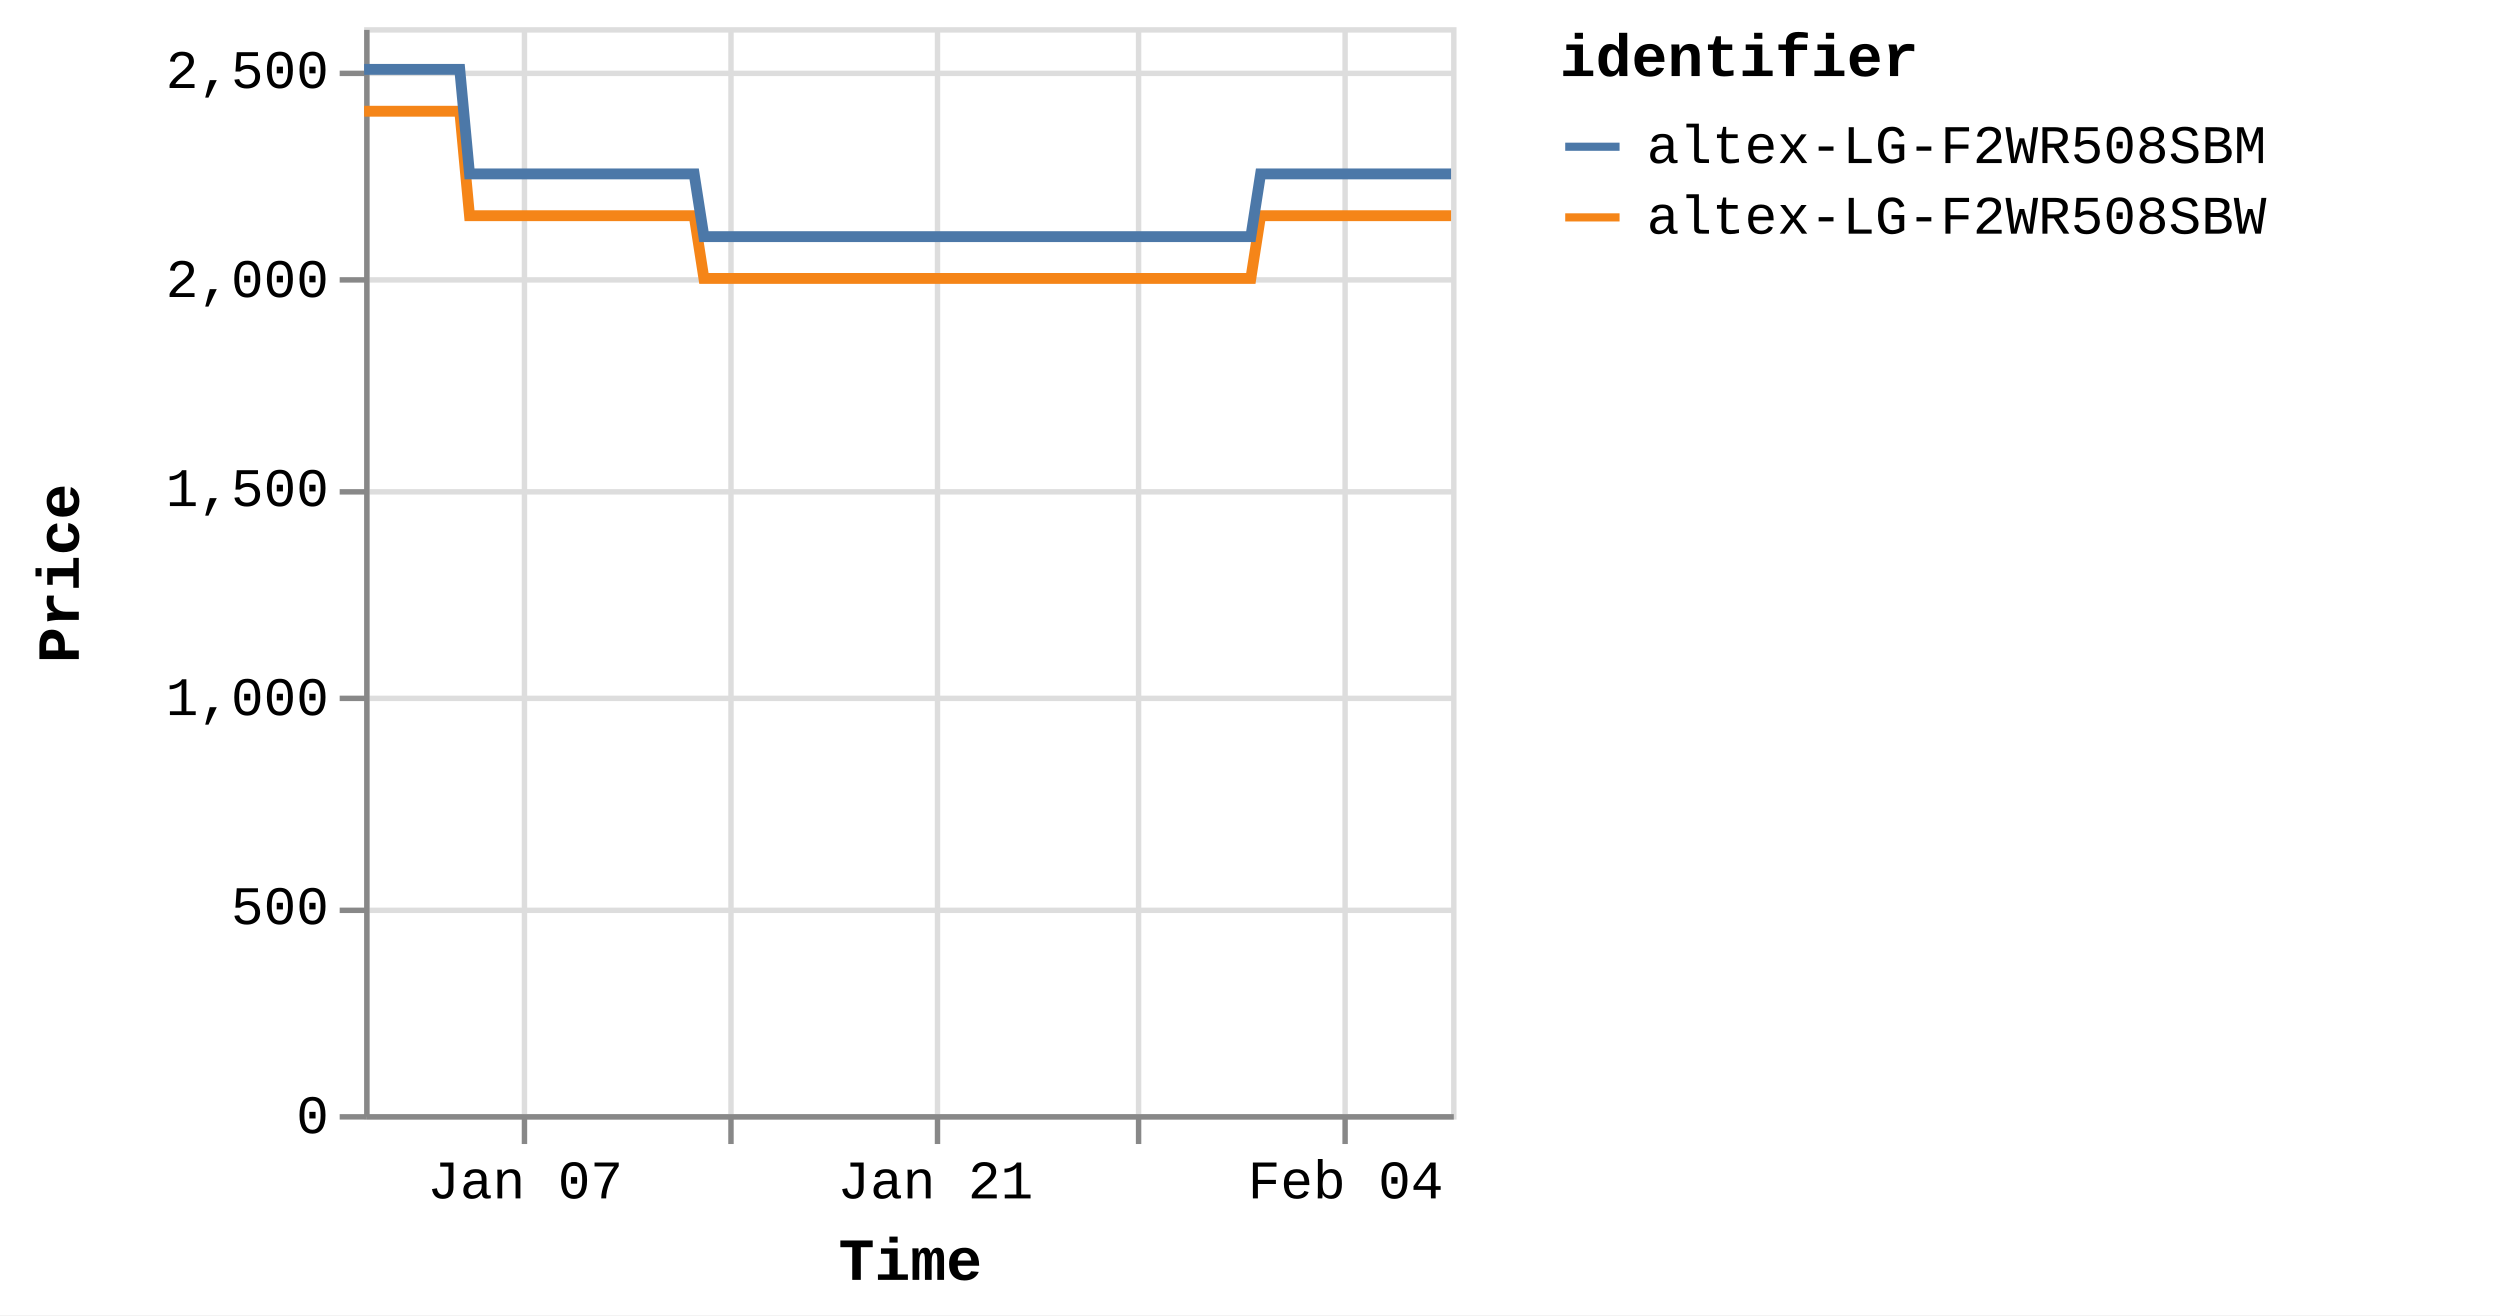
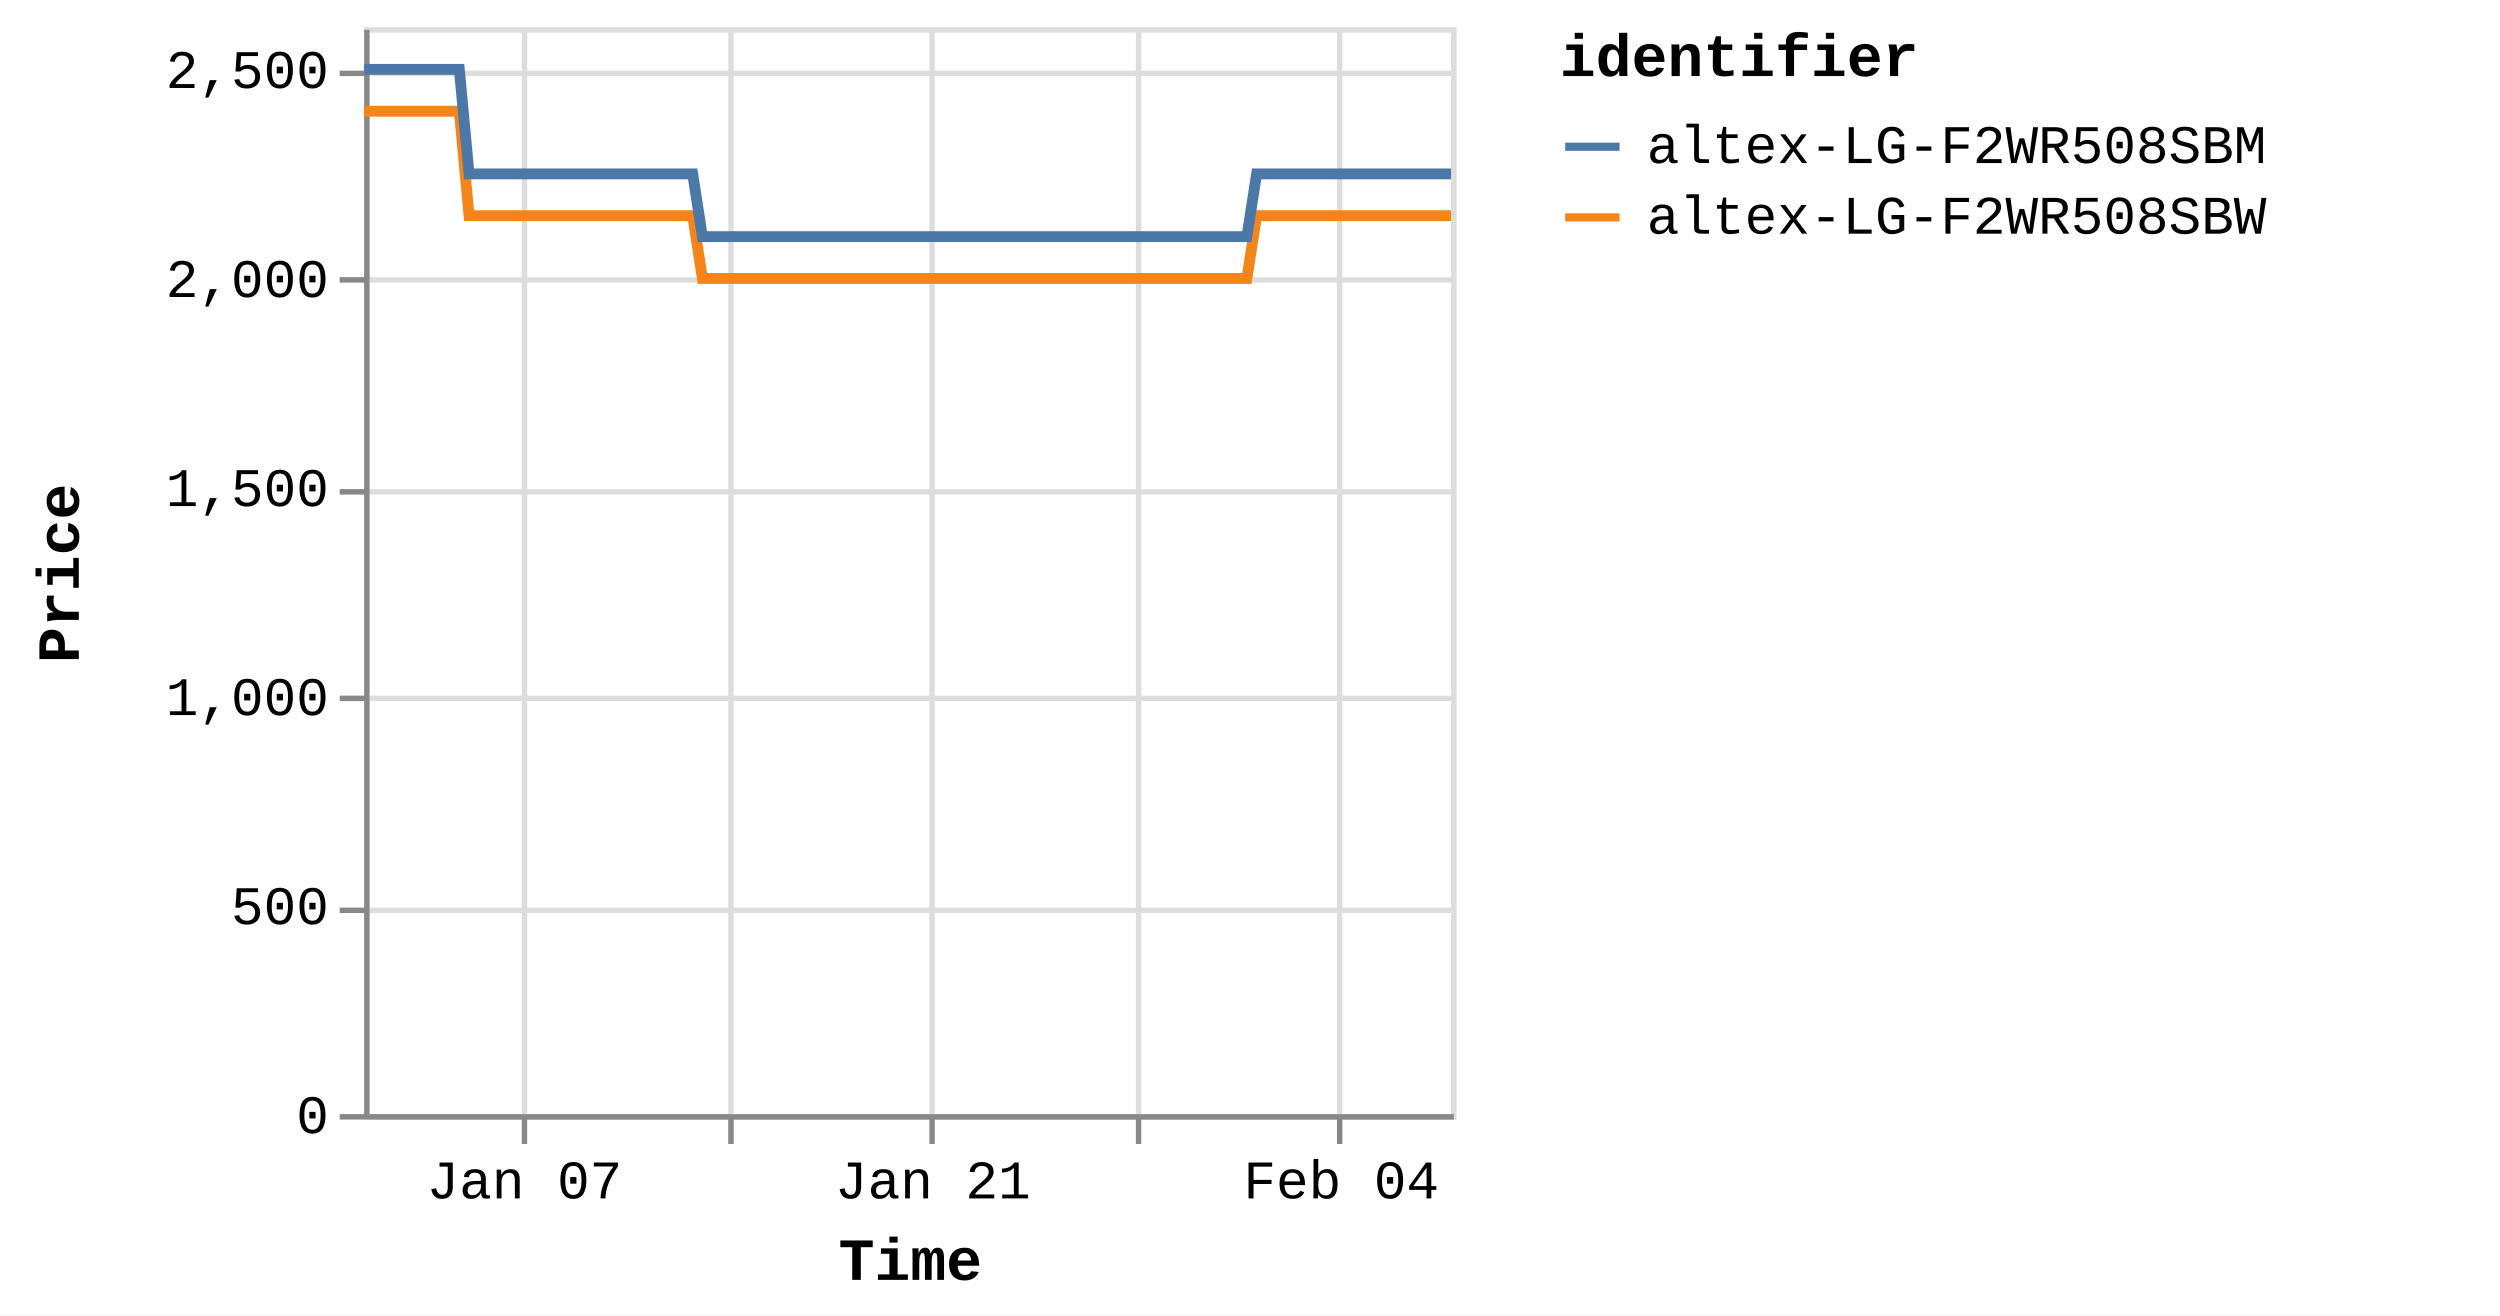
<svg xmlns="http://www.w3.org/2000/svg" version="1.1" class="marks" width="460" height="242" viewBox="0 0 460 242">
  <rect width="460" height="242" fill="white" />
  <g fill="none" stroke-miterlimit="10" transform="translate(67,5)">
    <g class="mark-group role-frame root" role="graphics-object" aria-roledescription="group mark container">
      <g transform="translate(0,0)">
        <path class="background" aria-hidden="true" d="M0.5,0.5h200v200h-200Z" stroke="#ddd" />
        <g>
          <g class="mark-group role-axis" aria-hidden="true">
            <g transform="translate(0.5,200.5)">
              <path class="background" aria-hidden="true" d="M0,0h0v0h0Z" pointer-events="none" />
              <g>
                <g class="mark-rule role-axis-grid" pointer-events="none">
                  <line transform="translate(29,-200)" x2="0" y2="200" stroke="#ddd" stroke-width="1" opacity="1" />
                  <line transform="translate(67,-200)" x2="0" y2="200" stroke="#ddd" stroke-width="1" opacity="1" />
-                   <line transform="translate(105,-200)" x2="0" y2="200" stroke="#ddd" stroke-width="1" opacity="1" />
+                   <line transform="translate(104,-200)" x2="0" y2="200" stroke="#ddd" stroke-width="1" opacity="1" />
                  <line transform="translate(142,-200)" x2="0" y2="200" stroke="#ddd" stroke-width="1" opacity="1" />
-                   <line transform="translate(180,-200)" x2="0" y2="200" stroke="#ddd" stroke-width="1" opacity="1" />
+                   <line transform="translate(179,-200)" x2="0" y2="200" stroke="#ddd" stroke-width="1" opacity="1" />
                </g>
              </g>
              <path class="foreground" aria-hidden="true" d="" pointer-events="none" display="none" />
            </g>
          </g>
          <g class="mark-group role-axis" aria-hidden="true">
            <g transform="translate(0.5,0.5)">
              <path class="background" aria-hidden="true" d="M0,0h0v0h0Z" pointer-events="none" />
              <g>
                <g class="mark-rule role-axis-grid" pointer-events="none">
                  <line transform="translate(0,200)" x2="200" y2="0" stroke="#ddd" stroke-width="1" opacity="1" />
                  <line transform="translate(0,162)" x2="200" y2="0" stroke="#ddd" stroke-width="1" opacity="1" />
                  <line transform="translate(0,123)" x2="200" y2="0" stroke="#ddd" stroke-width="1" opacity="1" />
                  <line transform="translate(0,85)" x2="200" y2="0" stroke="#ddd" stroke-width="1" opacity="1" />
                  <line transform="translate(0,46)" x2="200" y2="0" stroke="#ddd" stroke-width="1" opacity="1" />
                  <line transform="translate(0,8)" x2="200" y2="0" stroke="#ddd" stroke-width="1" opacity="1" />
                </g>
              </g>
              <path class="foreground" aria-hidden="true" d="" pointer-events="none" display="none" />
            </g>
          </g>
-           <g class="mark-group role-axis" role="graphics-symbol" aria-roledescription="axis" aria-label="X-axis titled 'Time' for a time scale with values from Monday, 01 January 2024, 2:19:43 PM to Wednesday, 07 February 2024, 4:39:58 PM">
+           <g class="mark-group role-axis" role="graphics-symbol" aria-roledescription="axis" aria-label="X-axis titled 'Time' for a time scale with values from Monday, 01 January 2024, 2:19:43 PM to Wednesday, 07 February 2024, 8:38:28 PM">
            <g transform="translate(0.5,200.5)">
              <path class="background" aria-hidden="true" d="M0,0h0v0h0Z" pointer-events="none" />
              <g>
                <g class="mark-rule role-axis-tick" pointer-events="none">
                  <line transform="translate(29,0)" x2="0" y2="5" stroke="#888" stroke-width="1" opacity="1" />
                  <line transform="translate(67,0)" x2="0" y2="5" stroke="#888" stroke-width="1" opacity="1" />
-                   <line transform="translate(105,0)" x2="0" y2="5" stroke="#888" stroke-width="1" opacity="1" />
+                   <line transform="translate(104,0)" x2="0" y2="5" stroke="#888" stroke-width="1" opacity="1" />
                  <line transform="translate(142,0)" x2="0" y2="5" stroke="#888" stroke-width="1" opacity="1" />
-                   <line transform="translate(180,0)" x2="0" y2="5" stroke="#888" stroke-width="1" opacity="1" />
+                   <line transform="translate(179,0)" x2="0" y2="5" stroke="#888" stroke-width="1" opacity="1" />
                </g>
                <g class="mark-text role-axis-label" pointer-events="none">
-                   <text text-anchor="middle" transform="translate(29.12858,15)" font-family="Liberation Mono" font-size="10px" fill="#000" opacity="1">Jan 07</text>
-                   <text text-anchor="middle" transform="translate(66.86706,15)" font-family="Liberation Mono" font-size="10px" fill="#000" opacity="0">Jan 14</text>
-                   <text text-anchor="middle" transform="translate(104.6056,15)" font-family="Liberation Mono" font-size="10px" fill="#000" opacity="1">Jan 21</text>
-                   <text text-anchor="middle" transform="translate(142.344,15)" font-family="Liberation Mono" font-size="10px" fill="#000" opacity="0">Jan 28</text>
-                   <text text-anchor="middle" transform="translate(180.0825,15)" font-family="Liberation Mono" font-size="10px" fill="#000" opacity="1">Feb 04</text>
+                   <text text-anchor="middle" transform="translate(28.99911,15)" font-family="Liberation Mono" font-size="10px" fill="#000" opacity="1">Jan 07</text>
+                   <text text-anchor="middle" transform="translate(66.56986,15)" font-family="Liberation Mono" font-size="10px" fill="#000" opacity="0">Jan 14</text>
+                   <text text-anchor="middle" transform="translate(104.1406,15)" font-family="Liberation Mono" font-size="10px" fill="#000" opacity="1">Jan 21</text>
+                   <text text-anchor="middle" transform="translate(141.7114,15)" font-family="Liberation Mono" font-size="10px" fill="#000" opacity="0">Jan 28</text>
+                   <text text-anchor="middle" transform="translate(179.2821,15)" font-family="Liberation Mono" font-size="10px" fill="#000" opacity="1">Feb 04</text>
                </g>
                <g class="mark-rule role-axis-domain" pointer-events="none">
                  <line transform="translate(0,0)" x2="200" y2="0" stroke="#888" stroke-width="1" opacity="1" />
                </g>
                <g class="mark-text role-axis-title" pointer-events="none">
                  <text text-anchor="middle" transform="translate(100,30)" font-family="Liberation Mono" font-size="11px" font-weight="bold" fill="#000" opacity="1">Time</text>
                </g>
              </g>
              <path class="foreground" aria-hidden="true" d="" pointer-events="none" display="none" />
            </g>
          </g>
          <g class="mark-group role-axis" role="graphics-symbol" aria-roledescription="axis" aria-label="Y-axis titled 'Price' for a linear scale with values from 0 to 2,600">
            <g transform="translate(0.5,0.5)">
              <path class="background" aria-hidden="true" d="M0,0h0v0h0Z" pointer-events="none" />
              <g>
                <g class="mark-rule role-axis-tick" pointer-events="none">
                  <line transform="translate(0,200)" x2="-5" y2="0" stroke="#888" stroke-width="1" opacity="1" />
                  <line transform="translate(0,162)" x2="-5" y2="0" stroke="#888" stroke-width="1" opacity="1" />
                  <line transform="translate(0,123)" x2="-5" y2="0" stroke="#888" stroke-width="1" opacity="1" />
                  <line transform="translate(0,85)" x2="-5" y2="0" stroke="#888" stroke-width="1" opacity="1" />
                  <line transform="translate(0,46)" x2="-5" y2="0" stroke="#888" stroke-width="1" opacity="1" />
                  <line transform="translate(0,8)" x2="-5" y2="0" stroke="#888" stroke-width="1" opacity="1" />
                </g>
                <g class="mark-text role-axis-label" pointer-events="none">
                  <text text-anchor="end" transform="translate(-7,203)" font-family="Liberation Mono" font-size="10px" fill="#000" opacity="1">0</text>
                  <text text-anchor="end" transform="translate(-7,164.5385)" font-family="Liberation Mono" font-size="10px" fill="#000" opacity="1">500</text>
                  <text text-anchor="end" transform="translate(-7,126.0769)" font-family="Liberation Mono" font-size="10px" fill="#000" opacity="1">1,000</text>
                  <text text-anchor="end" transform="translate(-7,87.61538)" font-family="Liberation Mono" font-size="10px" fill="#000" opacity="1">1,500</text>
                  <text text-anchor="end" transform="translate(-7,49.15385)" font-family="Liberation Mono" font-size="10px" fill="#000" opacity="1">2,000</text>
                  <text text-anchor="end" transform="translate(-7,10.69231)" font-family="Liberation Mono" font-size="10px" fill="#000" opacity="1">2,500</text>
                </g>
                <g class="mark-rule role-axis-domain" pointer-events="none">
                  <line transform="translate(0,200)" x2="0" y2="-200" stroke="#888" stroke-width="1" opacity="1" />
                </g>
                <g class="mark-text role-axis-title" pointer-events="none">
                  <text text-anchor="middle" transform="translate(-51,100) rotate(-90) translate(0,-2)" font-family="Liberation Mono" font-size="11px" font-weight="bold" fill="#000" opacity="1">Price</text>
                </g>
              </g>
              <path class="foreground" aria-hidden="true" d="" pointer-events="none" display="none" />
            </g>
          </g>
          <g class="mark-group role-scope pathgroup" role="graphics-object" aria-roledescription="group mark container">
            <g transform="translate(0,0)">
              <path class="background" aria-hidden="true" d="M0,0h200v200h-200Z" />
              <g>
                <g class="mark-line role-mark marks" role="graphics-object" aria-roledescription="line mark container">
-                   <path aria-label="Time: Jan 01, 2024; Price: 2399; identifier: altex-LG-F2WR508SBW" role="graphics-symbol" aria-roledescription="line mark" d="M0,15.462L0.564,15.462L1.418,15.462L3.215,15.462L4.115,15.462L5.059,15.462L5.918,15.462L6.809,15.462L8.607,15.462L9.506,15.462L10.451,15.462L11.31,15.462L12.199,15.462L13.998,15.462L14.898,15.462L15.841,15.462L16.707,15.462L17.592,15.462L19.392,34.692L20.289,34.692L21.233,34.692L22.096,34.692L22.982,34.692L24.781,34.692L25.679,34.692L26.62,34.692L27.483,34.692L28.373,34.692L30.176,34.692L31.07,34.692L32.011,34.692L32.875,34.692L33.765,34.692L35.567,34.692L36.468,34.692L37.413,34.692L38.273,34.692L39.155,34.692L40.96,34.692L41.857,34.692L42.814,34.692L43.665,34.692L44.547,34.692L46.35,34.692L47.249,34.692L48.195,34.692L49.053,34.692L49.939,34.692L51.74,34.692L52.639,34.692L53.587,34.692L54.447,34.692L55.33,34.692L57.131,34.692L58.031,34.692L58.975,34.692L59.836,34.692L60.722,34.692L62.519,46.231L63.416,46.231L64.358,46.231L65.222,46.231L66.111,46.231L67.914,46.231L68.807,46.231L69.748,46.231L70.611,46.231L71.503,46.231L73.307,46.231L74.206,46.231L75.155,46.231L76.013,46.231L76.894,46.231L78.695,46.231L79.598,46.231L80.544,46.231L81.405,46.231L82.286,46.231L84.087,46.231L84.989,46.231L85.936,46.231L86.794,46.231L87.677,46.231L89.477,46.231L90.377,46.231L91.325,46.231L92.182,46.231L93.07,46.231L94.87,46.231L95.769,46.231L96.716,46.231L97.578,46.231L98.459,46.231L100.261,46.231L101.154,46.231L102.097,46.231L102.964,46.231L103.852,46.231L105.648,46.231L106.547,46.231L107.488,46.231L108.352,46.231L109.242,46.231L111.048,46.231L111.948,46.231L112.896,46.231L113.749,46.231L114.633,46.231L116.435,46.231L117.338,46.231L118.285,46.231L119.145,46.231L120.024,46.231L121.828,46.231L122.728,46.231L123.676,46.231L124.534,46.231L125.416,46.231L127.221,46.231L128.117,46.231L129.067,46.231L129.929,46.231L130.807,46.231L132.606,46.231L133.508,46.231L134.439,46.231L135.302,46.231L136.201,46.231L137.994,46.231L138.896,46.231L139.818,46.231L140.69,46.231L141.588,46.231L143.387,46.231L144.285,46.231L145.212,46.231L146.082,46.231L146.981,46.231L148.778,46.231L149.679,46.231L150.611,46.231L151.474,46.231L152.372,46.231L154.167,46.231L155.067,46.231L156.001,46.231L156.877,46.231L157.762,46.231L159.559,46.231L160.458,46.231L161.394,46.231L162.255,46.231L163.153,46.231L164.95,34.692L165.85,34.692L166.786,34.692L167.646,34.692L168.544,34.692L170.344,34.692L171.24,34.692L172.175,34.692L173.037,34.692L173.936,34.692L175.734,34.692L176.633,34.692L177.559,34.692L178.429,34.692L179.33,34.692L181.129,34.692L182.025,34.692L182.949,34.692L183.819,34.692L184.718,34.692L186.516,34.692L187.417,34.692L188.352,34.692L189.213,34.692L190.109,34.692L191.906,34.692L192.805,34.692L193.742,34.692L194.604,34.692L195.501,34.692L197.298,34.692L198.198,34.692L199.131,34.692L200,34.692" stroke="#f58518" stroke-width="2" />
+                   <path aria-label="Time: Jan 01, 2024; Price: 2399; identifier: altex-LG-F2WR508SBW" role="graphics-symbol" aria-roledescription="line mark" d="M0,15.462L0.562,15.462L1.412,15.462L3.201,15.462L4.097,15.462L5.037,15.462L5.891,15.462L6.778,15.462L8.569,15.462L9.463,15.462L10.405,15.462L11.26,15.462L12.144,15.462L13.936,15.462L14.832,15.462L15.771,15.462L16.633,15.462L17.514,15.462L19.306,34.692L20.199,34.692L21.139,34.692L21.998,34.692L22.88,34.692L24.671,34.692L25.565,34.692L26.502,34.692L27.361,34.692L28.247,34.692L30.042,34.692L30.931,34.692L31.869,34.692L32.729,34.692L33.615,34.692L35.409,34.692L36.306,34.692L37.247,34.692L38.103,34.692L38.981,34.692L40.778,34.692L41.671,34.692L42.623,34.692L43.471,34.692L44.349,34.692L46.144,34.692L47.039,34.692L47.981,34.692L48.835,34.692L49.717,34.692L51.51,34.692L52.405,34.692L53.349,34.692L54.205,34.692L55.084,34.692L56.877,34.692L57.773,34.692L58.712,34.692L59.57,34.692L60.452,34.692L62.241,46.231L63.135,46.231L64.072,46.231L64.932,46.231L65.818,46.231L67.613,46.231L68.502,46.231L69.438,46.231L70.297,46.231L71.185,46.231L72.981,46.231L73.876,46.231L74.821,46.231L75.675,46.231L76.552,46.231L78.345,46.231L79.244,46.231L80.186,46.231L81.043,46.231L81.92,46.231L83.713,46.231L84.612,46.231L85.554,46.231L86.409,46.231L87.287,46.231L89.079,46.231L89.975,46.231L90.919,46.231L91.772,46.231L92.657,46.231L94.448,46.231L95.344,46.231L96.286,46.231L97.144,46.231L98.021,46.231L99.815,46.231L100.705,46.231L101.643,46.231L102.506,46.231L103.39,46.231L105.179,46.231L106.073,46.231L107.01,46.231L107.87,46.231L108.757,46.231L110.554,46.231L111.45,46.231L112.394,46.231L113.244,46.231L114.124,46.231L115.918,46.231L116.816,46.231L117.76,46.231L118.615,46.231L119.491,46.231L121.286,46.231L122.183,46.231L123.126,46.231L123.98,46.231L124.859,46.231L126.655,46.231L127.548,46.231L128.494,46.231L129.351,46.231L130.225,46.231L132.017,46.231L132.914,46.231L133.842,46.231L134.7,46.231L135.595,46.231L137.381,46.231L138.278,46.231L139.197,46.231L140.065,46.231L140.958,46.231L142.749,46.231L143.644,46.231L144.566,46.231L145.433,46.231L146.327,46.231L148.116,46.231L149.013,46.231L149.942,46.231L150.801,46.231L151.695,46.231L153.482,46.231L154.378,46.231L155.308,46.231L156.179,46.231L157.061,46.231L158.85,46.231L159.745,46.231L160.677,46.231L161.534,46.231L162.428,46.231L164.217,34.692L165.113,34.692L166.044,34.692L166.901,34.692L167.795,34.692L169.586,34.692L170.479,34.692L171.409,34.692L172.267,34.692L173.163,34.692L174.952,34.692L175.847,34.692L176.769,34.692L177.636,34.692L178.533,34.692L180.324,34.692L181.215,34.692L182.136,34.692L183.002,34.692L183.897,34.692L185.687,34.692L186.584,34.692L187.515,34.692L188.372,34.692L189.264,34.692L191.054,34.692L191.948,34.692L192.881,34.692L193.739,34.692L194.632,34.692L196.421,34.692L197.317,34.692L198.246,34.692L199.111,34.692L200,34.692" stroke="#f58518" stroke-width="2" />
                </g>
              </g>
              <path class="foreground" aria-hidden="true" d="" display="none" />
            </g>
            <g transform="translate(0,0)">
              <path class="background" aria-hidden="true" d="M0,0h200v200h-200Z" />
              <g>
                <g class="mark-line role-mark marks" role="graphics-object" aria-roledescription="line mark container">
-                   <path aria-label="Time: Jan 01, 2024; Price: 2499; identifier: altex-LG-F2WR508SBM" role="graphics-symbol" aria-roledescription="line mark" d="M0,7.769L0.564,7.769L1.418,7.769L3.215,7.769L4.115,7.769L5.059,7.769L5.918,7.769L6.809,7.769L8.607,7.769L9.506,7.769L10.452,7.769L11.31,7.769L12.199,7.769L13.998,7.769L14.898,7.769L15.841,7.769L16.708,7.769L17.593,7.769L19.392,27L20.29,27L21.233,27L22.096,27L22.982,27L24.782,27L25.679,27L26.62,27L27.483,27L28.373,27L30.176,27L31.07,27L32.011,27L32.875,27L33.765,27L35.567,27L36.468,27L37.413,27L38.273,27L39.155,27L40.96,27L41.857,27L42.814,27L43.666,27L44.547,27L46.35,27L47.249,27L48.195,27L49.053,27L49.939,27L51.74,27L52.639,27L53.588,27L54.447,27L55.33,27L57.131,27L58.031,27L58.975,27L59.836,27L60.722,27L62.52,38.538L63.417,38.538L64.358,38.538L65.222,38.538L66.112,38.538L67.915,38.538L68.808,38.538L69.749,38.538L70.611,38.538L71.503,38.538L73.307,38.538L74.206,38.538L75.155,38.538L76.013,38.538L76.894,38.538L78.695,38.538L79.598,38.538L80.544,38.538L81.407,38.538L82.286,38.538L84.087,38.538L84.989,38.538L85.936,38.538L86.795,38.538L87.677,38.538L89.478,38.538L90.377,38.538L91.325,38.538L92.182,38.538L93.071,38.538L94.87,38.538L95.769,38.538L96.716,38.538L97.578,38.538L98.459,38.538L100.261,38.538L101.154,38.538L102.097,38.538L102.964,38.538L103.852,38.538L105.649,38.538L106.547,38.538L107.488,38.538L108.352,38.538L109.242,38.538L111.048,38.538L111.948,38.538L112.896,38.538L113.75,38.538L114.633,38.538L116.436,38.538L117.338,38.538L118.286,38.538L119.146,38.538L120.024,38.538L121.828,38.538L122.728,38.538L123.676,38.538L124.534,38.538L125.416,38.538L127.221,38.538L128.118,38.538L129.067,38.538L129.929,38.538L130.807,38.538L132.606,38.538L133.508,38.538L134.439,38.538L135.302,38.538L136.201,38.538L137.995,38.538L138.896,38.538L139.818,38.538L140.691,38.538L141.588,38.538L143.387,38.538L144.285,38.538L145.212,38.538L146.082,38.538L146.981,38.538L148.778,38.538L149.679,38.538L150.611,38.538L151.475,38.538L152.373,38.538L154.168,38.538L155.067,38.538L156.001,38.538L156.877,38.538L157.762,38.538L159.559,38.538L160.459,38.538L161.394,38.538L162.256,38.538L163.153,38.538L164.951,27L165.85,27L166.786,27L167.646,27L168.544,27L170.344,27L171.241,27L172.175,27L173.037,27L173.936,27L175.734,27L176.633,27L177.559,27L178.429,27L179.33,27L181.129,27L182.025,27L182.95,27L183.82,27L184.718,27L186.516,27L187.418,27L188.352,27L189.213,27L190.109,27L191.907,27L192.806,27L193.742,27L194.604,27L195.501,27L197.298,27L198.198,27L199.131,27L200,27" stroke="#4c78a8" stroke-width="2" />
+                   <path aria-label="Time: Jan 01, 2024; Price: 2499; identifier: altex-LG-F2WR508SBM" role="graphics-symbol" aria-roledescription="line mark" d="M0,7.769L0.562,7.769L1.412,7.769L3.201,7.769L4.097,7.769L5.037,7.769L5.891,7.769L6.778,7.769L8.569,7.769L9.464,7.769L10.405,7.769L11.26,7.769L12.145,7.769L13.936,7.769L14.832,7.769L15.771,7.769L16.633,7.769L17.515,7.769L19.306,27L20.199,27L21.139,27L21.998,27L22.88,27L24.672,27L25.565,27L26.502,27L27.361,27L28.247,27L30.042,27L30.932,27L31.869,27L32.729,27L33.615,27L35.409,27L36.306,27L37.247,27L38.103,27L38.981,27L40.778,27L41.671,27L42.624,27L43.471,27L44.349,27L46.144,27L47.039,27L47.981,27L48.835,27L49.717,27L51.51,27L52.405,27L53.35,27L54.205,27L55.084,27L56.877,27L57.773,27L58.713,27L59.57,27L60.452,27L62.242,38.538L63.135,38.538L64.072,38.538L64.932,38.538L65.818,38.538L67.613,38.538L68.502,38.538L69.439,38.538L70.297,38.538L71.185,38.538L72.981,38.538L73.877,38.538L74.821,38.538L75.675,38.538L76.553,38.538L78.346,38.538L79.244,38.538L80.186,38.538L81.045,38.538L81.92,38.538L83.713,38.538L84.612,38.538L85.554,38.538L86.409,38.538L87.287,38.538L89.08,38.538L89.975,38.538L90.919,38.538L91.773,38.538L92.657,38.538L94.449,38.538L95.344,38.538L96.287,38.538L97.144,38.538L98.022,38.538L99.815,38.538L100.705,38.538L101.644,38.538L102.507,38.538L103.39,38.538L105.179,38.538L106.073,38.538L107.01,38.538L107.871,38.538L108.757,38.538L110.554,38.538L111.451,38.538L112.394,38.538L113.244,38.538L114.124,38.538L115.918,38.538L116.817,38.538L117.76,38.538L118.616,38.538L119.491,38.538L121.287,38.538L122.183,38.538L123.127,38.538L123.981,38.538L124.859,38.538L126.655,38.538L127.548,38.538L128.494,38.538L129.351,38.538L130.226,38.538L132.017,38.538L132.914,38.538L133.842,38.538L134.7,38.538L135.596,38.538L137.381,38.538L138.278,38.538L139.197,38.538L140.065,38.538L140.958,38.538L142.75,38.538L143.644,38.538L144.567,38.538L145.433,38.538L146.327,38.538L148.117,38.538L149.014,38.538L149.942,38.538L150.802,38.538L151.695,38.538L153.482,38.538L154.378,38.538L155.308,38.538L156.18,38.538L157.061,38.538L158.85,38.538L159.745,38.538L160.677,38.538L161.534,38.538L162.428,38.538L164.217,27L165.113,27L166.044,27L166.901,27L167.795,27L169.587,27L170.479,27L171.41,27L172.267,27L173.163,27L174.953,27L175.848,27L176.77,27L177.636,27L178.533,27L180.324,27L181.216,27L182.136,27L183.003,27L183.897,27L185.687,27L186.585,27L187.515,27L188.372,27L189.264,27L191.054,27L191.949,27L192.881,27L193.739,27L194.632,27L196.421,27L197.317,27L198.246,27L199.111,27L200,27" stroke="#4c78a8" stroke-width="2" />
                </g>
              </g>
              <path class="foreground" aria-hidden="true" d="" display="none" />
            </g>
          </g>
          <g class="mark-group role-legend" role="graphics-symbol" aria-roledescription="legend" aria-label="Symbol legend titled 'identifier' for stroke color with 2 values: altex-LG-F2WR508SBM, altex-LG-F2WR508SBW">
            <g transform="translate(220,0)">
              <path class="background" aria-hidden="true" d="M0,0h168v40h-168Z" pointer-events="none" />
              <g>
                <g class="mark-group role-legend-entry">
                  <g transform="translate(0,16)">
                    <path class="background" aria-hidden="true" d="M0,0h0v0h0Z" pointer-events="none" />
                    <g>
                      <g class="mark-group role-scope" role="graphics-object" aria-roledescription="group mark container">
                        <g transform="translate(0,0)">
                          <path class="background" aria-hidden="true" d="M0,0h168v11h-168Z" pointer-events="none" opacity="1" />
                          <g>
                            <g class="mark-symbol role-legend-symbol" pointer-events="none">
                              <path transform="translate(6,6)" d="M-5,0L5,0" stroke="#4c78a8" stroke-width="1.5" opacity="1" />
                            </g>
                            <g class="mark-text role-legend-label" pointer-events="none">
                              <text text-anchor="start" transform="translate(16,9)" font-family="Liberation Mono" font-size="10px" fill="#000" opacity="1">altex-LG-F2WR508SBM</text>
                            </g>
                          </g>
                          <path class="foreground" aria-hidden="true" d="" pointer-events="none" display="none" />
                        </g>
                        <g transform="translate(0,13)">
                          <path class="background" aria-hidden="true" d="M0,0h168v11h-168Z" pointer-events="none" opacity="1" />
                          <g>
                            <g class="mark-symbol role-legend-symbol" pointer-events="none">
                              <path transform="translate(6,6)" d="M-5,0L5,0" stroke="#f58518" stroke-width="1.5" opacity="1" />
                            </g>
                            <g class="mark-text role-legend-label" pointer-events="none">
                              <text text-anchor="start" transform="translate(16,9)" font-family="Liberation Mono" font-size="10px" fill="#000" opacity="1">altex-LG-F2WR508SBW</text>
                            </g>
                          </g>
                          <path class="foreground" aria-hidden="true" d="" pointer-events="none" display="none" />
                        </g>
                      </g>
                    </g>
                    <path class="foreground" aria-hidden="true" d="" pointer-events="none" display="none" />
                  </g>
                </g>
                <g class="mark-text role-legend-title" pointer-events="none">
                  <text text-anchor="start" transform="translate(0,9)" font-family="Liberation Mono" font-size="11px" font-weight="bold" fill="#000" opacity="1">identifier</text>
                </g>
              </g>
              <path class="foreground" aria-hidden="true" d="" pointer-events="none" display="none" />
            </g>
          </g>
        </g>
        <path class="foreground" aria-hidden="true" d="" display="none" />
      </g>
    </g>
  </g>
</svg>
